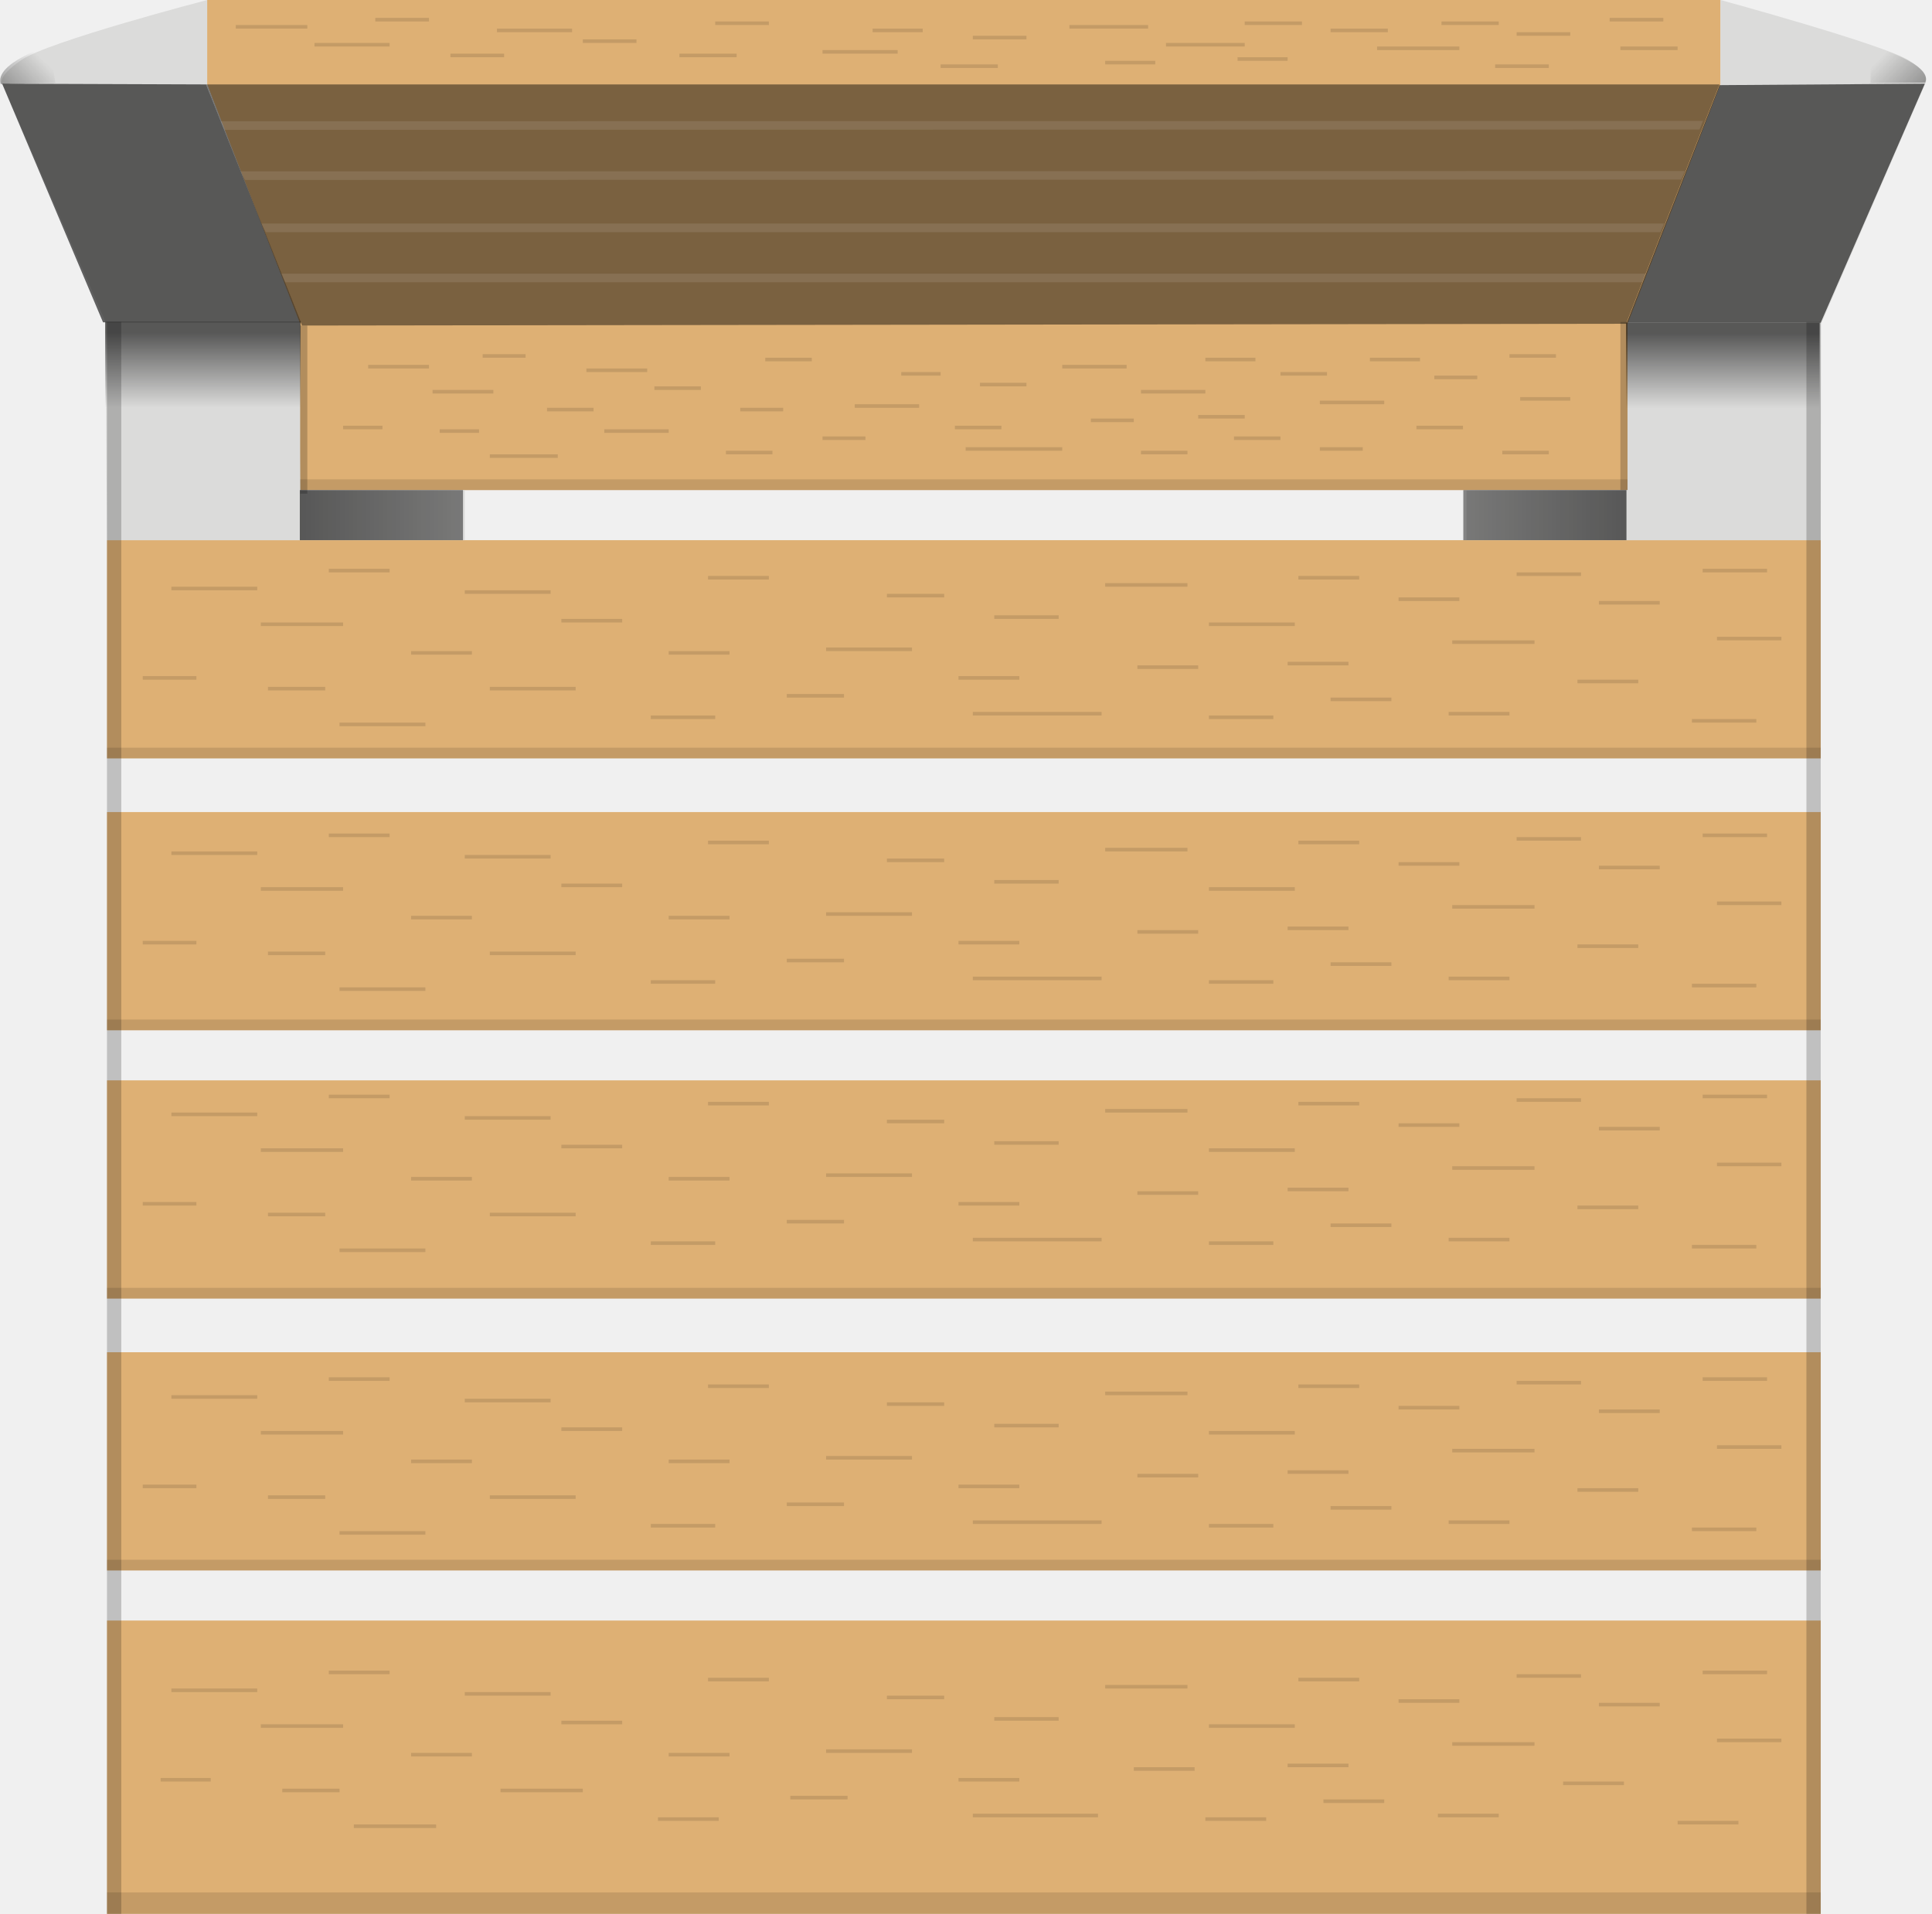
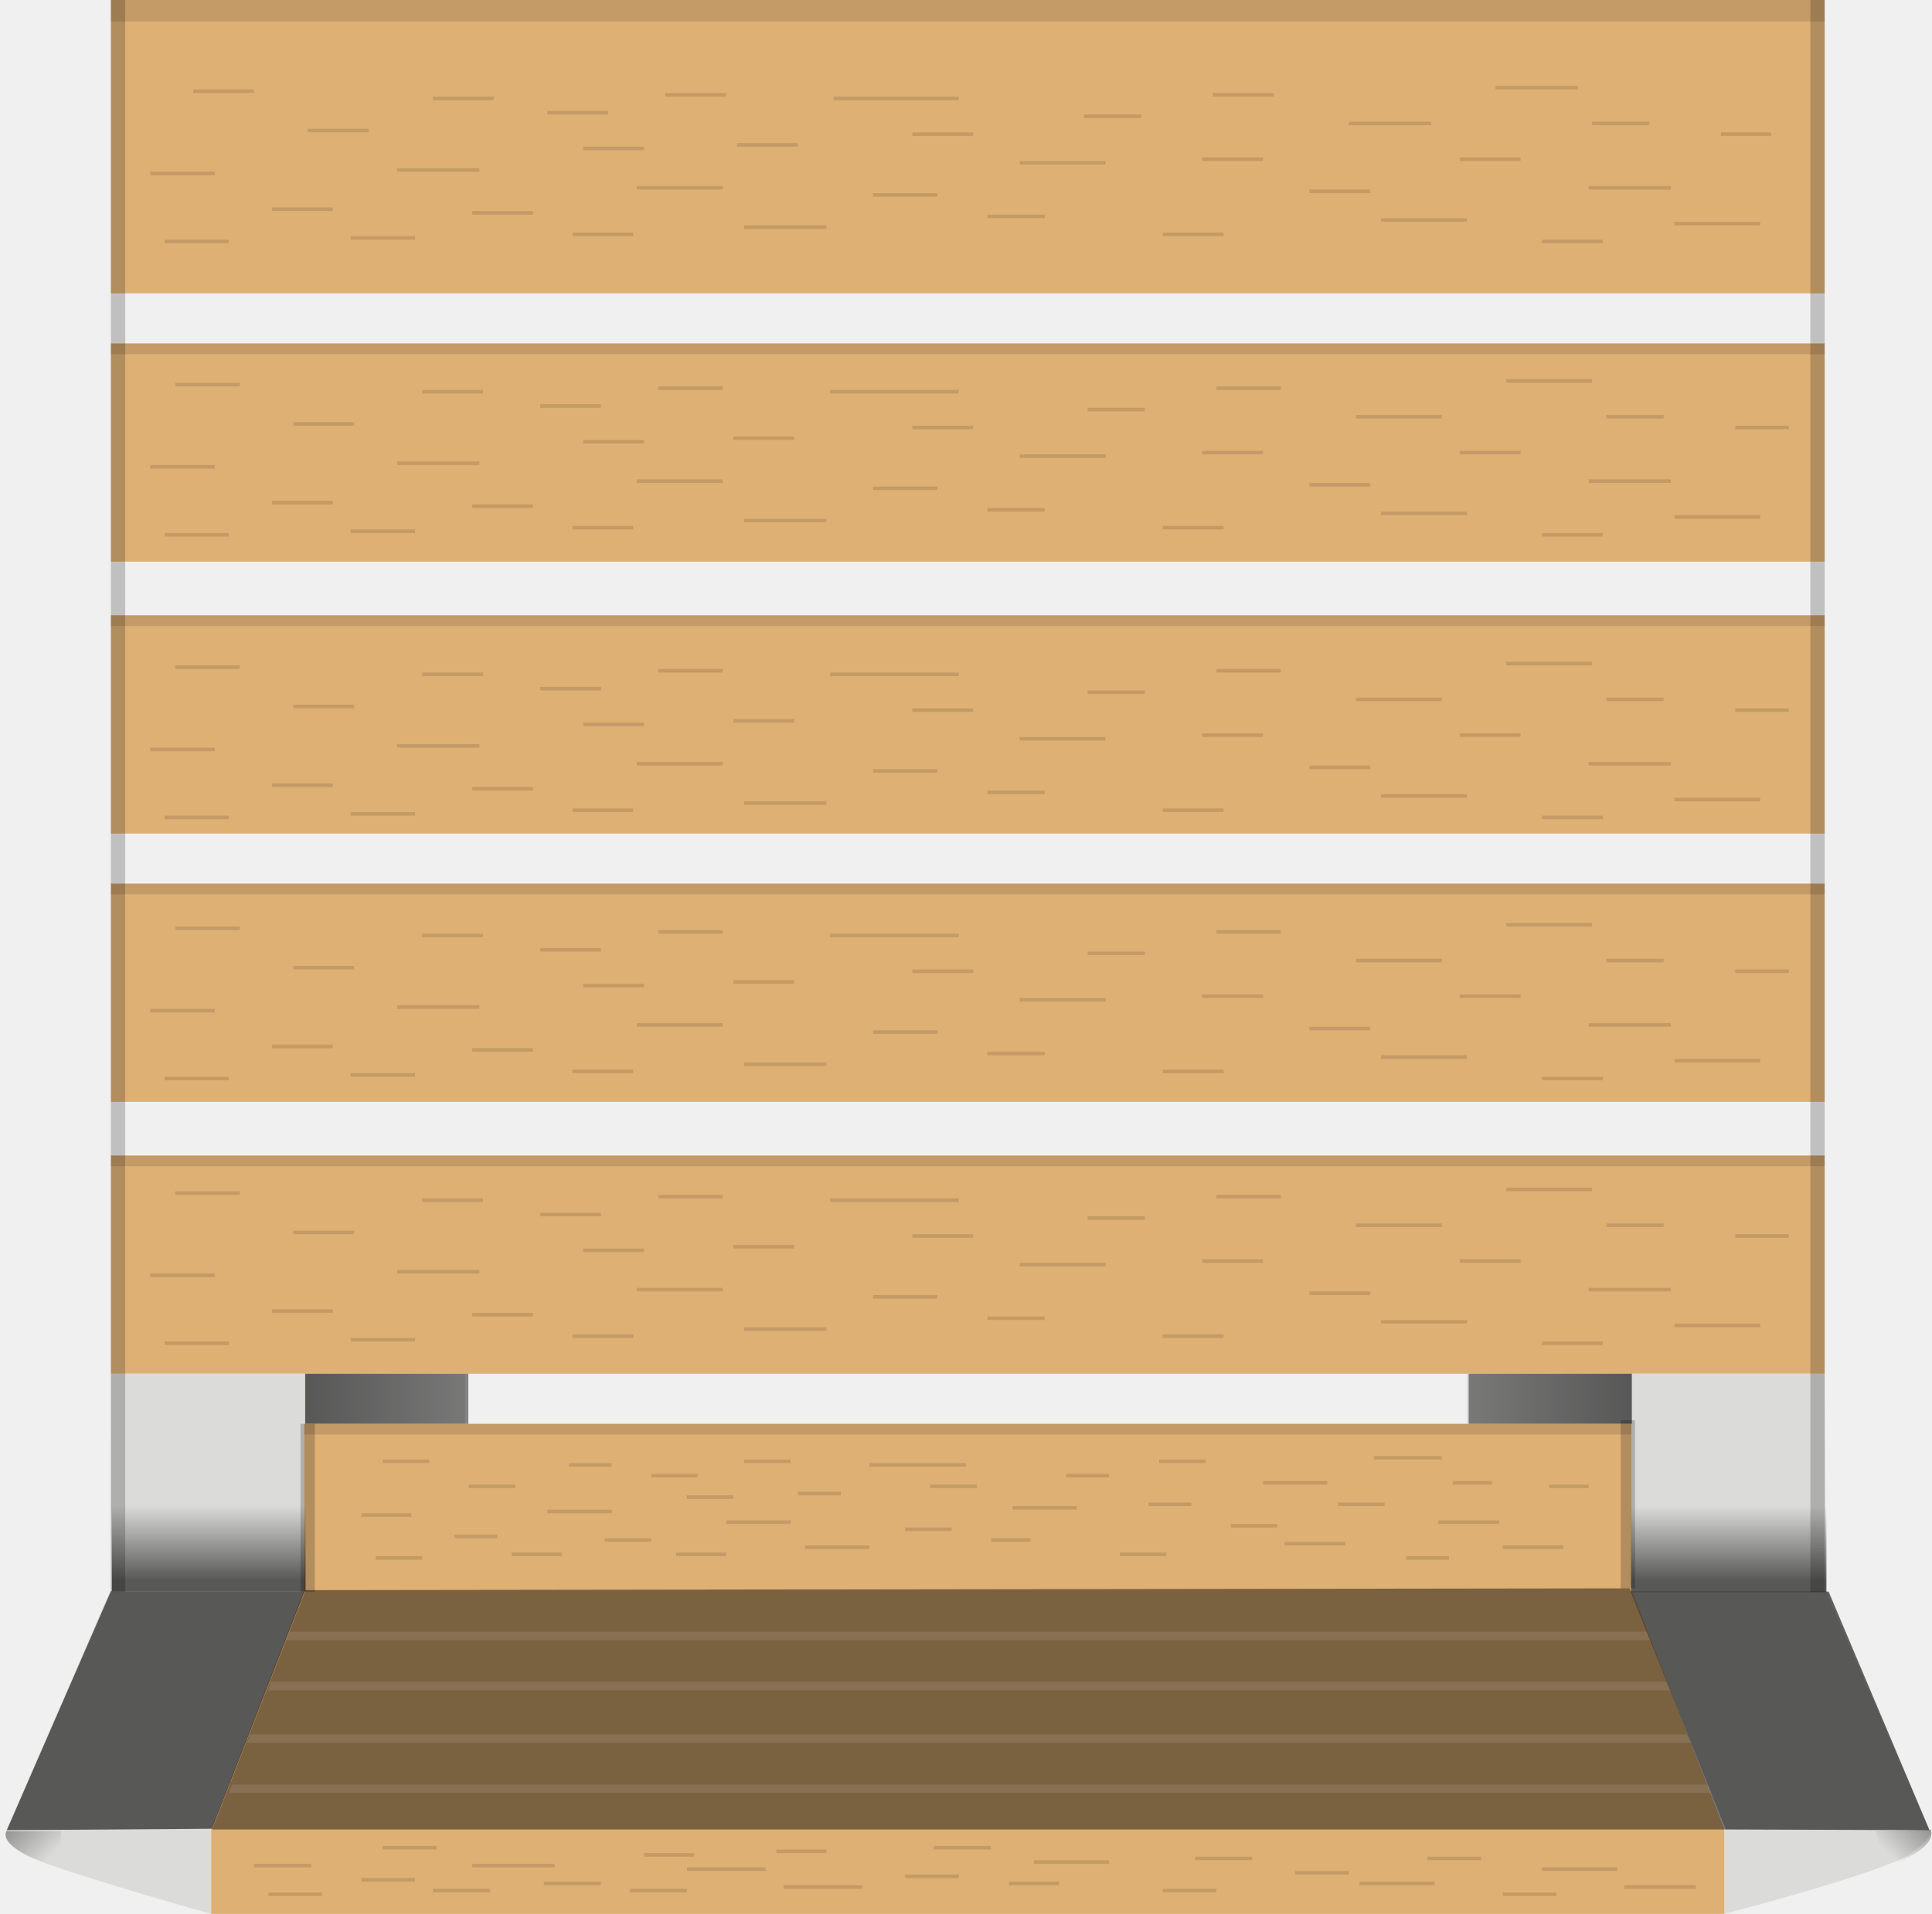
- <svg xmlns="http://www.w3.org/2000/svg" version="1.1" id="Layer_1" x="0px" y="0px" viewBox="0 0 540 535" style="enable-background:new 0 0 540 535;" xml:space="preserve">
-   <style type="text/css">
- 	.st0{fill:#FF0086;fill-opacity:0;}
- 	.st1{fill:#DEB074;}
- 	.st2{fill:#DBDBDA;}
- 	.st3{opacity:0.45;}
- 	.st4{opacity:0.1;}
- 	.st5{fill:#FFFFFF;}
- 	.st6{opacity:0.15;}
- 	.st7{fill:none;}
- 	.st8{fill:url(#XMLID_2_);}
- 	.st9{opacity:0.6;}
- 	.st10{fill:none;stroke:#B2B2B2;stroke-width:4.487;stroke-miterlimit:10;}
- 	.st11{fill:url(#XMLID_3_);}
- 	.st12{opacity:0.12;}
- 	.st13{fill:url(#XMLID_4_);}
- 	.st14{fill:url(#XMLID_5_);}
- 	.st15{fill:url(#XMLID_6_);}
- 	.st16{fill:url(#XMLID_7_);}
- 	.st17{opacity:0.2;fill:none;stroke:#000000;stroke-width:4;stroke-miterlimit:10;enable-background:new    ;}
- 	.st18{opacity:0.2;fill:none;stroke:#000000;stroke-width:2;stroke-miterlimit:10;enable-background:new    ;}
- 	.st19{fill:none;stroke:#000000;stroke-miterlimit:10;}
- </style>
-   <g id="seat-1">
-     <rect id="bounds_10_" x="-0.1" y="0" class="st0" width="540" height="535" />
-     <g id="style1">
-       <g id="XMLID_1874_">
-         <polygon id="XMLID_583_" class="st1" points="83.9,137 454.9,137 454.9,91.3 480.9,23.6 480.9,0 57.9,0 57.9,23.6 83.5,91    " />
-       </g>
-       <g id="XMLID_1872_">
-         <rect id="XMLID_1873_" x="29.9" y="453" class="st1" width="479" height="82" />
-       </g>
-       <g id="XMLID_1870_">
-         <rect id="XMLID_1871_" x="29.9" y="151" class="st1" width="479" height="61" />
-       </g>
-       <g id="XMLID_1868_">
-         <rect id="XMLID_1869_" x="29.9" y="227" class="st1" width="479" height="61" />
-       </g>
-       <g id="XMLID_1866_">
-         <rect id="XMLID_1867_" x="29.9" y="302" class="st1" width="479" height="61" />
-       </g>
-       <g id="XMLID_1864_">
-         <rect id="XMLID_1865_" x="29.9" y="378" class="st1" width="479" height="61" />
-       </g>
-     </g>
-     <g id="style2">
-       <g id="XMLID_1862_">
-         <path id="XMLID_582_" class="st2" d="M509,90.5l29.1-67.1c0,0,2-2.6-4.7-6.6C526,12.3,480.9,0,480.9,0v23.6l-26,66.9V137h-45v14     h47.3h51.7" />
-       </g>
-       <g id="XMLID_1860_">
-         <path id="XMLID_581_" class="st2" d="M29.9,151h51.9h48.1v-14h-46V90.5l-26-66.9V0c0,0-44.6,11.6-52,16.8s-5.2,6.8-5.2,6.8     L29.5,90" />
-       </g>
-     </g>
-     <g id="accent_10_">
-       <g id="XMLID_1858_" class="st3">
-         <polygon id="XMLID_301_" points="480.6,23.6 454.5,90.5 84.4,91 57.6,23.6    " />
-       </g>
-       <g id="XMLID_1856_" class="st4">
-         <polygon id="XMLID_1857_" class="st5" points="476,33.8 475,36.2 62.8,36.3 61.4,33.9    " />
-       </g>
-       <g id="XMLID_1854_" class="st4">
-         <polygon id="XMLID_1855_" class="st5" points="470.9,47.8 469.9,50.2 68.5,50.3 67.2,47.9    " />
-       </g>
-       <g id="XMLID_1852_" class="st4">
-         <polygon id="XMLID_1853_" class="st5" points="465.1,62.5 464.1,64.9 74.3,64.9 73,62.5    " />
-       </g>
-       <g id="XMLID_1850_" class="st4">
-         <polygon id="XMLID_1851_" class="st5" points="460,76.5 459,78.9 79.7,78.9 78.4,76.5    " />
-       </g>
-       <g id="XMLID_1702_" class="st6">
-         <line id="XMLID_294_" class="st7" x1="84" y1="90.5" x2="48" y2="16.6" />
-       </g>
-       <g id="XMLID_1700_">
-         <linearGradient id="XMLID_2_" gradientUnits="userSpaceOnUse" x1="873.209" y1="652.89" x2="918.844" y2="652.89" gradientTransform="matrix(1 0 0 -1 -464.181 796.89)">
-           <stop offset="0" style="stop-color:#000000;stop-opacity:0.45" />
-           <stop offset="1" style="stop-color:#000000;stop-opacity:0.6" />
-         </linearGradient>
-         <rect id="XMLID_1701_" x="409" y="137" class="st8" width="45.6" height="14" />
-       </g>
-       <g id="XMLID_1698_" class="st9">
-         <polygon id="XMLID_293_" points="480.6,23.8 538,23.4 508.9,90.2 454.7,90.2    " />
-       </g>
-       <g id="XMLID_1696_">
-         <path id="XMLID_1697_" class="st10" d="M27.3,531.2" />
-       </g>
-       <g id="XMLID_1694_" class="st9">
-         <polygon id="XMLID_292_" points="57.6,23.6 0.6,23.4 28.8,90.1 84.1,90.1    " />
-       </g>
-       <g id="XMLID_1692_">
-         <linearGradient id="XMLID_3_" gradientUnits="userSpaceOnUse" x1="547.949" y1="652.89" x2="593.584" y2="652.89" gradientTransform="matrix(1 0 0 -1 -464.181 796.89)">
-           <stop offset="0" style="stop-color:#000000;stop-opacity:0.6" />
-           <stop offset="1" style="stop-color:#000000;stop-opacity:0.45" />
-         </linearGradient>
-         <rect id="XMLID_1693_" x="83.8" y="137" class="st11" width="45.6" height="14" />
-       </g>
-       <g id="XMLID_1690_" class="st12">
-         <rect id="XMLID_1691_" x="29.9" y="529" width="479" height="6" />
-       </g>
-       <g id="XMLID_1688_" class="st12">
-         <rect id="XMLID_1689_" x="29.9" y="209" width="479" height="3" />
-       </g>
-       <g id="XMLID_1683_" class="st12">
-         <rect id="XMLID_1687_" x="29.9" y="285" width="479" height="3" />
-       </g>
-       <g id="XMLID_1681_" class="st12">
-         <rect id="XMLID_1682_" x="29.9" y="360" width="479" height="3" />
-       </g>
-       <g id="XMLID_1678_" class="st12">
-         <rect id="XMLID_1679_" x="29.9" y="436" width="479" height="3" />
-       </g>
-       <g id="XMLID_1676_" class="st12">
-         <rect id="XMLID_1677_" x="83.9" y="134" width="371" height="3" />
-       </g>
-       <linearGradient id="XMLID_4_" gradientUnits="userSpaceOnUse" x1="945.781" y1="682.723" x2="945.781" y2="703.729" gradientTransform="matrix(1 0 0 -1 -464.181 796.89)">
-         <stop offset="0" style="stop-color:#000000;stop-opacity:0" />
-         <stop offset="1" style="stop-color:#000000;stop-opacity:0.6" />
-       </linearGradient>
-       <rect id="XMLID_1675_" x="454.5" y="90.2" class="st13" width="54.1" height="24" />
-       <linearGradient id="XMLID_5_" gradientUnits="userSpaceOnUse" x1="520.889" y1="682.89" x2="520.889" y2="703.896" gradientTransform="matrix(1 0 0 -1 -464.181 796.89)">
-         <stop offset="0" style="stop-color:#000000;stop-opacity:0" />
-         <stop offset="1" style="stop-color:#000000;stop-opacity:0.6" />
-       </linearGradient>
-       <rect id="XMLID_1674_" x="29.4" y="90" class="st14" width="54.6" height="24" />
-       <linearGradient id="XMLID_6_" gradientUnits="userSpaceOnUse" x1="476.764" y1="779.664" x2="466.869" y2="769.59" gradientTransform="matrix(1 0 0 -1 -464.181 796.89)">
-         <stop offset="0" style="stop-color:#000000;stop-opacity:0" />
-         <stop offset="1" style="stop-color:#000000;stop-opacity:0.35" />
-       </linearGradient>
-       <path id="XMLID_291_" class="st15" d="M13.7,12.8c0,0-15.3,4.8-13.5,10.7l15.3-0.3L13.7,12.8z" />
-       <linearGradient id="XMLID_7_" gradientUnits="userSpaceOnUse" x1="491.652" y1="780.351" x2="481.221" y2="769.731" gradientTransform="matrix(-1 0 0 -1 1016.765 796.89)">
-         <stop offset="0" style="stop-color:#000000;stop-opacity:0" />
-         <stop offset="1" style="stop-color:#000000;stop-opacity:0.35" />
-       </linearGradient>
-       <path id="XMLID_286_" class="st16" d="M523,12.8c0,0,17.5,5,15.1,10.3l-15.3,0.1L523,12.8z" />
-       <line id="XMLID_1671_" class="st17" x1="506.9" y1="90" x2="506.9" y2="535" />
-       <line id="XMLID_1670_" class="st18" x1="453.9" y1="90" x2="453.9" y2="137" />
-       <line id="XMLID_1669_" class="st17" x1="31.9" y1="90" x2="31.9" y2="535" />
-       <line id="XMLID_1668_" class="st18" x1="84.9" y1="91" x2="84.9" y2="138" />
-     </g>
-     <g id="texture" class="st12">
-       <line id="XMLID_10_" class="st19" x1="39.9" y1="189.5" x2="54.9" y2="189.5" />
-       <line id="XMLID_11_" class="st19" x1="72.9" y1="174.5" x2="95.9" y2="174.5" />
-       <line id="XMLID_86_" class="st19" x1="136.9" y1="192.5" x2="160.9" y2="192.5" />
-       <line id="XMLID_93_" class="st19" x1="129.9" y1="165.5" x2="153.9" y2="165.5" />
-       <line id="XMLID_94_" class="st19" x1="94.9" y1="202.5" x2="118.9" y2="202.5" />
-       <line id="XMLID_95_" class="st19" x1="47.9" y1="164.5" x2="71.9" y2="164.5" />
-       <line id="XMLID_96_" class="st19" x1="308.9" y1="163.5" x2="331.9" y2="163.5" />
-       <line id="XMLID_97_" class="st19" x1="446.9" y1="168.5" x2="463.9" y2="168.5" />
-       <line id="XMLID_98_" class="st19" x1="472.9" y1="201.5" x2="490.9" y2="201.5" />
-       <line id="XMLID_118_" class="st19" x1="440.9" y1="190.5" x2="457.9" y2="190.5" />
-       <line id="XMLID_99_" class="st19" x1="371.9" y1="195.5" x2="388.9" y2="195.5" />
-       <line id="XMLID_113_" class="st19" x1="359.9" y1="185.5" x2="376.9" y2="185.5" />
-       <line id="XMLID_100_" class="st19" x1="404.9" y1="199.5" x2="421.9" y2="199.5" />
-       <line id="XMLID_107_" class="st19" x1="337.9" y1="200.5" x2="355.9" y2="200.5" />
-       <line id="XMLID_108_" class="st19" x1="317.9" y1="186.5" x2="334.9" y2="186.5" />
-       <line id="XMLID_112_" class="st19" x1="267.9" y1="189.5" x2="284.9" y2="189.5" />
-       <line id="XMLID_109_" class="st19" x1="277.9" y1="172.5" x2="295.9" y2="172.5" />
-       <line id="XMLID_110_" class="st19" x1="423.9" y1="160.5" x2="441.9" y2="160.5" />
-       <line id="XMLID_111_" class="st19" x1="156.9" y1="173.5" x2="173.9" y2="173.5" />
-       <line id="XMLID_101_" class="st19" x1="390.9" y1="167.5" x2="407.9" y2="167.5" />
-       <line id="XMLID_117_" class="st19" x1="362.9" y1="161.5" x2="379.9" y2="161.5" />
-       <line id="XMLID_102_" class="st19" x1="479.9" y1="178.5" x2="497.9" y2="178.5" />
-       <line id="XMLID_119_" class="st19" x1="475.9" y1="159.5" x2="493.9" y2="159.5" />
-       <line id="XMLID_103_" class="st19" x1="197.9" y1="161.5" x2="214.9" y2="161.5" />
-       <line id="XMLID_104_" class="st19" x1="181.9" y1="200.5" x2="199.9" y2="200.5" />
-       <line id="XMLID_105_" class="st19" x1="114.9" y1="182.5" x2="131.9" y2="182.5" />
-       <line id="XMLID_87_" class="st19" x1="186.9" y1="182.5" x2="203.9" y2="182.5" />
-       <line id="XMLID_121_" class="st19" x1="91.9" y1="159.5" x2="108.9" y2="159.5" />
-       <line id="XMLID_91_" class="st19" x1="219.9" y1="194.5" x2="235.9" y2="194.5" />
-       <line id="XMLID_120_" class="st19" x1="74.9" y1="192.5" x2="90.9" y2="192.5" />
-       <line id="XMLID_92_" class="st19" x1="247.9" y1="166.5" x2="263.9" y2="166.5" />
-       <line id="XMLID_88_" class="st19" x1="271.9" y1="199.5" x2="307.9" y2="199.5" />
-       <line id="XMLID_89_" class="st19" x1="337.9" y1="174.5" x2="361.9" y2="174.5" />
-       <line id="XMLID_106_" class="st19" x1="230.9" y1="181.5" x2="254.9" y2="181.5" />
-       <line id="XMLID_90_" class="st19" x1="405.9" y1="179.5" x2="428.9" y2="179.5" />
-       <line id="XMLID_355_" class="st19" x1="95.9" y1="119.5" x2="106.9" y2="119.5" />
-       <line id="XMLID_354_" class="st19" x1="120.9" y1="109.5" x2="137.9" y2="109.5" />
-       <line id="XMLID_353_" class="st19" x1="168.9" y1="120.5" x2="186.9" y2="120.5" />
-       <line id="XMLID_352_" class="st19" x1="163.9" y1="103.5" x2="180.9" y2="103.5" />
-       <line id="XMLID_351_" class="st19" x1="136.9" y1="127.5" x2="155.9" y2="127.5" />
-       <line id="XMLID_350_" class="st19" x1="102.9" y1="102.5" x2="119.9" y2="102.5" />
-       <line id="XMLID_349_" class="st19" x1="296.9" y1="102.5" x2="314.9" y2="102.5" />
-       <line id="XMLID_348_" class="st19" x1="400.9" y1="105.5" x2="412.9" y2="105.5" />
-       <line id="XMLID_347_" class="st19" x1="419.9" y1="126.5" x2="432.9" y2="126.5" />
-       <line id="XMLID_346_" class="st19" x1="395.9" y1="119.5" x2="408.9" y2="119.5" />
-       <line id="XMLID_345_" class="st19" x1="344.9" y1="122.5" x2="357.9" y2="122.5" />
-       <line id="XMLID_344_" class="st19" x1="334.9" y1="116.5" x2="347.9" y2="116.5" />
-       <line id="XMLID_343_" class="st19" x1="368.9" y1="125.5" x2="380.9" y2="125.5" />
-       <line id="XMLID_342_" class="st19" x1="318.9" y1="126.5" x2="331.9" y2="126.5" />
-       <line id="XMLID_341_" class="st19" x1="304.9" y1="117.5" x2="316.9" y2="117.5" />
-       <line id="XMLID_340_" class="st19" x1="266.9" y1="119.5" x2="279.9" y2="119.5" />
-       <line id="XMLID_339_" class="st19" x1="273.9" y1="107.5" x2="286.9" y2="107.5" />
-       <line id="XMLID_338_" class="st19" x1="382.9" y1="100.5" x2="396.9" y2="100.5" />
-       <line id="XMLID_337_" class="st19" x1="182.9" y1="108.5" x2="195.9" y2="108.5" />
-       <line id="XMLID_336_" class="st19" x1="357.9" y1="104.5" x2="370.9" y2="104.5" />
-       <line id="XMLID_335_" class="st19" x1="336.9" y1="100.5" x2="350.9" y2="100.5" />
-       <line id="XMLID_334_" class="st19" x1="424.9" y1="111.5" x2="438.9" y2="111.5" />
-       <line id="XMLID_333_" class="st19" x1="421.9" y1="99.5" x2="434.9" y2="99.5" />
-       <line id="XMLID_332_" class="st19" x1="213.9" y1="100.5" x2="226.9" y2="100.5" />
-       <line id="XMLID_331_" class="st19" x1="202.9" y1="126.5" x2="215.9" y2="126.5" />
-       <line id="XMLID_330_" class="st19" x1="152.9" y1="114.5" x2="165.9" y2="114.5" />
-       <line id="XMLID_329_" class="st19" x1="206.9" y1="114.5" x2="218.9" y2="114.5" />
-       <line id="XMLID_328_" class="st19" x1="134.9" y1="99.5" x2="146.9" y2="99.5" />
-       <line id="XMLID_327_" class="st19" x1="229.9" y1="122.5" x2="241.9" y2="122.5" />
-       <line id="XMLID_326_" class="st19" x1="122.9" y1="120.5" x2="133.9" y2="120.5" />
-       <line id="XMLID_325_" class="st19" x1="251.9" y1="104.5" x2="262.9" y2="104.5" />
-       <line id="XMLID_324_" class="st19" x1="269.9" y1="125.5" x2="296.9" y2="125.5" />
-       <line id="XMLID_323_" class="st19" x1="318.9" y1="109.5" x2="336.9" y2="109.5" />
-       <line id="XMLID_322_" class="st19" x1="238.9" y1="113.5" x2="256.9" y2="113.5" />
-       <line id="XMLID_321_" class="st19" x1="368.9" y1="112.5" x2="386.9" y2="112.5" />
-       <line id="XMLID_390_" class="st19" x1="87.9" y1="12.5" x2="108.9" y2="12.5" />
-       <line id="XMLID_388_" class="st19" x1="138.9" y1="8.5" x2="159.9" y2="8.5" />
-       <line id="XMLID_386_" class="st19" x1="65.9" y1="7.5" x2="85.9" y2="7.5" />
-       <line id="XMLID_385_" class="st19" x1="298.9" y1="7.5" x2="320.9" y2="7.5" />
-       <line id="XMLID_384_" class="st19" x1="423.9" y1="9.5" x2="438.9" y2="9.5" />
-       <line id="XMLID_382_" class="st19" x1="417.9" y1="18.5" x2="432.9" y2="18.5" />
-       <line id="XMLID_380_" class="st19" x1="345.9" y1="16.5" x2="359.9" y2="16.5" />
-       <line id="XMLID_377_" class="st19" x1="308.9" y1="17.5" x2="322.9" y2="17.5" />
-       <line id="XMLID_376_" class="st19" x1="262.9" y1="18.5" x2="278.9" y2="18.5" />
-       <line id="XMLID_375_" class="st19" x1="271.9" y1="10.5" x2="286.9" y2="10.5" />
-       <line id="XMLID_374_" class="st19" x1="402.9" y1="6.5" x2="418.9" y2="6.5" />
-       <line id="XMLID_373_" class="st19" x1="162.9" y1="11.5" x2="177.9" y2="11.5" />
-       <line id="XMLID_372_" class="st19" x1="371.9" y1="8.5" x2="387.9" y2="8.5" />
-       <line id="XMLID_371_" class="st19" x1="347.9" y1="6.5" x2="363.9" y2="6.5" />
-       <line id="XMLID_370_" class="st19" x1="452.9" y1="13.5" x2="468.9" y2="13.5" />
-       <line id="XMLID_369_" class="st19" x1="449.9" y1="5.5" x2="464.9" y2="5.5" />
-       <line id="XMLID_368_" class="st19" x1="199.9" y1="6.5" x2="214.9" y2="6.5" />
-       <line id="XMLID_366_" class="st19" x1="125.9" y1="15.5" x2="140.9" y2="15.5" />
-       <line id="XMLID_365_" class="st19" x1="189.9" y1="15.5" x2="205.9" y2="15.5" />
-       <line id="XMLID_364_" class="st19" x1="104.9" y1="5.5" x2="119.9" y2="5.5" />
-       <line id="XMLID_361_" class="st19" x1="243.9" y1="8.5" x2="257.9" y2="8.5" />
-       <line id="XMLID_359_" class="st19" x1="325.9" y1="12.5" x2="347.9" y2="12.5" />
-       <line id="XMLID_358_" class="st19" x1="229.9" y1="14.5" x2="250.9" y2="14.5" />
-       <line id="XMLID_357_" class="st19" x1="384.9" y1="13.5" x2="407.9" y2="13.5" />
-       <line id="XMLID_162_" class="st19" x1="39.9" y1="263.5" x2="54.9" y2="263.5" />
-       <line id="XMLID_161_" class="st19" x1="72.9" y1="248.5" x2="95.9" y2="248.5" />
-       <line id="XMLID_160_" class="st19" x1="136.9" y1="266.5" x2="160.9" y2="266.5" />
-       <line id="XMLID_159_" class="st19" x1="129.9" y1="239.5" x2="153.9" y2="239.5" />
-       <line id="XMLID_156_" class="st19" x1="94.9" y1="276.5" x2="118.9" y2="276.5" />
-       <line id="XMLID_155_" class="st19" x1="47.9" y1="238.5" x2="71.9" y2="238.5" />
-       <line id="XMLID_154_" class="st19" x1="308.9" y1="237.5" x2="331.9" y2="237.5" />
-       <line id="XMLID_153_" class="st19" x1="446.9" y1="242.5" x2="463.9" y2="242.5" />
-       <line id="XMLID_152_" class="st19" x1="472.9" y1="275.5" x2="490.9" y2="275.5" />
-       <line id="XMLID_151_" class="st19" x1="440.9" y1="264.5" x2="457.9" y2="264.5" />
-       <line id="XMLID_150_" class="st19" x1="371.9" y1="269.5" x2="388.9" y2="269.5" />
-       <line id="XMLID_149_" class="st19" x1="359.9" y1="259.5" x2="376.9" y2="259.5" />
-       <line id="XMLID_148_" class="st19" x1="404.9" y1="273.5" x2="421.9" y2="273.5" />
-       <line id="XMLID_147_" class="st19" x1="337.9" y1="274.5" x2="355.9" y2="274.5" />
-       <line id="XMLID_146_" class="st19" x1="317.9" y1="260.5" x2="334.9" y2="260.5" />
-       <line id="XMLID_143_" class="st19" x1="267.9" y1="263.5" x2="284.9" y2="263.5" />
-       <line id="XMLID_142_" class="st19" x1="277.9" y1="246.5" x2="295.9" y2="246.5" />
-       <line id="XMLID_141_" class="st19" x1="423.9" y1="234.5" x2="441.9" y2="234.5" />
-       <line id="XMLID_140_" class="st19" x1="156.9" y1="247.5" x2="173.9" y2="247.5" />
-       <line id="XMLID_139_" class="st19" x1="390.9" y1="241.5" x2="407.9" y2="241.5" />
-       <line id="XMLID_138_" class="st19" x1="362.9" y1="235.5" x2="379.9" y2="235.5" />
-       <line id="XMLID_137_" class="st19" x1="479.9" y1="252.5" x2="497.9" y2="252.5" />
-       <line id="XMLID_136_" class="st19" x1="475.9" y1="233.5" x2="493.9" y2="233.5" />
-       <line id="XMLID_135_" class="st19" x1="197.9" y1="235.5" x2="214.9" y2="235.5" />
-       <line id="XMLID_134_" class="st19" x1="181.9" y1="274.5" x2="199.9" y2="274.5" />
-       <line id="XMLID_133_" class="st19" x1="114.9" y1="256.5" x2="131.9" y2="256.5" />
-       <line id="XMLID_132_" class="st19" x1="186.9" y1="256.5" x2="203.9" y2="256.5" />
-       <line id="XMLID_131_" class="st19" x1="91.9" y1="233.5" x2="108.9" y2="233.5" />
-       <line id="XMLID_130_" class="st19" x1="219.9" y1="268.5" x2="235.9" y2="268.5" />
-       <line id="XMLID_129_" class="st19" x1="74.9" y1="266.5" x2="90.9" y2="266.5" />
-       <line id="XMLID_128_" class="st19" x1="247.9" y1="240.5" x2="263.9" y2="240.5" />
-       <line id="XMLID_127_" class="st19" x1="271.9" y1="273.5" x2="307.9" y2="273.5" />
-       <line id="XMLID_126_" class="st19" x1="337.9" y1="248.5" x2="361.9" y2="248.5" />
-       <line id="XMLID_125_" class="st19" x1="230.9" y1="255.5" x2="254.9" y2="255.5" />
-       <line id="XMLID_124_" class="st19" x1="405.9" y1="253.5" x2="428.9" y2="253.5" />
-       <line id="XMLID_204_" class="st19" x1="39.9" y1="336.5" x2="54.9" y2="336.5" />
-       <line id="XMLID_203_" class="st19" x1="72.9" y1="321.5" x2="95.9" y2="321.5" />
-       <line id="XMLID_199_" class="st19" x1="136.9" y1="339.5" x2="160.9" y2="339.5" />
-       <line id="XMLID_198_" class="st19" x1="129.9" y1="312.5" x2="153.9" y2="312.5" />
-       <line id="XMLID_197_" class="st19" x1="94.9" y1="349.5" x2="118.9" y2="349.5" />
-       <line id="XMLID_195_" class="st19" x1="47.9" y1="311.5" x2="71.9" y2="311.5" />
-       <line id="XMLID_194_" class="st19" x1="308.9" y1="310.5" x2="331.9" y2="310.5" />
-       <line id="XMLID_193_" class="st19" x1="446.9" y1="315.5" x2="463.9" y2="315.5" />
-       <line id="XMLID_192_" class="st19" x1="472.9" y1="348.5" x2="490.9" y2="348.5" />
-       <line id="XMLID_191_" class="st19" x1="440.9" y1="337.5" x2="457.9" y2="337.5" />
-       <line id="XMLID_190_" class="st19" x1="371.9" y1="342.5" x2="388.9" y2="342.5" />
-       <line id="XMLID_188_" class="st19" x1="359.9" y1="332.5" x2="376.9" y2="332.5" />
-       <line id="XMLID_187_" class="st19" x1="404.9" y1="346.5" x2="421.9" y2="346.5" />
-       <line id="XMLID_185_" class="st19" x1="337.9" y1="347.5" x2="355.9" y2="347.5" />
-       <line id="XMLID_184_" class="st19" x1="317.9" y1="333.5" x2="334.9" y2="333.5" />
-       <line id="XMLID_183_" class="st19" x1="267.9" y1="336.5" x2="284.9" y2="336.5" />
-       <line id="XMLID_182_" class="st19" x1="277.9" y1="319.5" x2="295.9" y2="319.5" />
-       <line id="XMLID_181_" class="st19" x1="423.9" y1="307.5" x2="441.9" y2="307.5" />
-       <line id="XMLID_180_" class="st19" x1="156.9" y1="320.5" x2="173.9" y2="320.5" />
-       <line id="XMLID_179_" class="st19" x1="390.9" y1="314.5" x2="407.9" y2="314.5" />
-       <line id="XMLID_178_" class="st19" x1="362.9" y1="308.5" x2="379.9" y2="308.5" />
-       <line id="XMLID_177_" class="st19" x1="479.9" y1="325.5" x2="497.9" y2="325.5" />
-       <line id="XMLID_176_" class="st19" x1="475.9" y1="306.5" x2="493.9" y2="306.5" />
-       <line id="XMLID_175_" class="st19" x1="197.9" y1="308.5" x2="214.9" y2="308.5" />
-       <line id="XMLID_174_" class="st19" x1="181.9" y1="347.5" x2="199.9" y2="347.5" />
-       <line id="XMLID_173_" class="st19" x1="114.9" y1="329.5" x2="131.9" y2="329.5" />
-       <line id="XMLID_172_" class="st19" x1="186.9" y1="329.5" x2="203.9" y2="329.5" />
-       <line id="XMLID_171_" class="st19" x1="91.9" y1="306.5" x2="108.9" y2="306.5" />
-       <line id="XMLID_170_" class="st19" x1="219.9" y1="341.5" x2="235.9" y2="341.5" />
-       <line id="XMLID_169_" class="st19" x1="74.9" y1="339.5" x2="90.9" y2="339.5" />
-       <line id="XMLID_168_" class="st19" x1="247.9" y1="313.5" x2="263.9" y2="313.5" />
-       <line id="XMLID_167_" class="st19" x1="271.9" y1="346.5" x2="307.9" y2="346.5" />
-       <line id="XMLID_166_" class="st19" x1="337.9" y1="321.5" x2="361.9" y2="321.5" />
-       <line id="XMLID_165_" class="st19" x1="230.9" y1="328.5" x2="254.9" y2="328.5" />
-       <line id="XMLID_164_" class="st19" x1="405.9" y1="326.5" x2="428.9" y2="326.5" />
-       <line id="XMLID_261_" class="st19" x1="39.9" y1="415.5" x2="54.9" y2="415.5" />
-       <line id="XMLID_260_" class="st19" x1="72.9" y1="400.5" x2="95.9" y2="400.5" />
-       <line id="XMLID_259_" class="st19" x1="136.9" y1="418.5" x2="160.9" y2="418.5" />
-       <line id="XMLID_258_" class="st19" x1="129.9" y1="391.5" x2="153.9" y2="391.5" />
-       <line id="XMLID_257_" class="st19" x1="94.9" y1="428.5" x2="118.9" y2="428.5" />
-       <line id="XMLID_256_" class="st19" x1="47.9" y1="390.5" x2="71.9" y2="390.5" />
-       <line id="XMLID_255_" class="st19" x1="308.9" y1="389.5" x2="331.9" y2="389.5" />
-       <line id="XMLID_254_" class="st19" x1="446.9" y1="394.5" x2="463.9" y2="394.5" />
-       <line id="XMLID_253_" class="st19" x1="472.9" y1="427.5" x2="490.9" y2="427.5" />
-       <line id="XMLID_252_" class="st19" x1="440.9" y1="416.5" x2="457.9" y2="416.5" />
-       <line id="XMLID_251_" class="st19" x1="371.9" y1="421.5" x2="388.9" y2="421.5" />
-       <line id="XMLID_250_" class="st19" x1="359.9" y1="411.5" x2="376.9" y2="411.5" />
-       <line id="XMLID_249_" class="st19" x1="404.9" y1="425.5" x2="421.9" y2="425.5" />
-       <line id="XMLID_248_" class="st19" x1="337.9" y1="426.5" x2="355.9" y2="426.5" />
-       <line id="XMLID_247_" class="st19" x1="317.9" y1="412.5" x2="334.9" y2="412.5" />
-       <line id="XMLID_246_" class="st19" x1="267.9" y1="415.5" x2="284.9" y2="415.5" />
-       <line id="XMLID_245_" class="st19" x1="277.9" y1="398.5" x2="295.9" y2="398.5" />
-       <line id="XMLID_244_" class="st19" x1="423.9" y1="386.5" x2="441.9" y2="386.5" />
-       <line id="XMLID_243_" class="st19" x1="156.9" y1="399.5" x2="173.9" y2="399.5" />
-       <line id="XMLID_242_" class="st19" x1="390.9" y1="393.5" x2="407.9" y2="393.5" />
-       <line id="XMLID_241_" class="st19" x1="362.9" y1="387.5" x2="379.9" y2="387.5" />
-       <line id="XMLID_220_" class="st19" x1="479.9" y1="404.5" x2="497.9" y2="404.5" />
-       <line id="XMLID_219_" class="st19" x1="475.9" y1="385.5" x2="493.9" y2="385.5" />
-       <line id="XMLID_218_" class="st19" x1="197.9" y1="387.5" x2="214.9" y2="387.5" />
-       <line id="XMLID_217_" class="st19" x1="181.9" y1="426.5" x2="199.9" y2="426.5" />
-       <line id="XMLID_216_" class="st19" x1="114.9" y1="408.5" x2="131.9" y2="408.5" />
-       <line id="XMLID_215_" class="st19" x1="186.9" y1="408.5" x2="203.9" y2="408.5" />
-       <line id="XMLID_214_" class="st19" x1="91.9" y1="385.5" x2="108.9" y2="385.5" />
-       <line id="XMLID_213_" class="st19" x1="219.9" y1="420.5" x2="235.9" y2="420.5" />
-       <line id="XMLID_212_" class="st19" x1="74.9" y1="418.5" x2="90.9" y2="418.5" />
-       <line id="XMLID_210_" class="st19" x1="247.9" y1="392.5" x2="263.9" y2="392.5" />
-       <line id="XMLID_209_" class="st19" x1="271.9" y1="425.5" x2="307.9" y2="425.5" />
-       <line id="XMLID_208_" class="st19" x1="337.9" y1="400.5" x2="361.9" y2="400.5" />
-       <line id="XMLID_207_" class="st19" x1="230.9" y1="407.5" x2="254.9" y2="407.5" />
-       <line id="XMLID_206_" class="st19" x1="405.9" y1="405.5" x2="428.9" y2="405.5" />
-       <line id="XMLID_319_" class="st19" x1="44.9" y1="497.5" x2="58.9" y2="497.5" />
-       <line id="XMLID_318_" class="st19" x1="72.9" y1="482.5" x2="95.9" y2="482.5" />
-       <line id="XMLID_317_" class="st19" x1="139.9" y1="500.5" x2="162.9" y2="500.5" />
-       <line id="XMLID_316_" class="st19" x1="129.9" y1="473.5" x2="153.9" y2="473.5" />
-       <line id="XMLID_315_" class="st19" x1="98.9" y1="510.5" x2="121.9" y2="510.5" />
-       <line id="XMLID_314_" class="st19" x1="47.9" y1="472.5" x2="71.9" y2="472.5" />
-       <line id="XMLID_313_" class="st19" x1="308.9" y1="471.5" x2="331.9" y2="471.5" />
-       <line id="XMLID_312_" class="st19" x1="446.9" y1="476.5" x2="463.9" y2="476.5" />
-       <line id="XMLID_311_" class="st19" x1="468.9" y1="509.5" x2="485.9" y2="509.5" />
-       <line id="XMLID_310_" class="st19" x1="436.9" y1="498.5" x2="453.9" y2="498.5" />
-       <line id="XMLID_309_" class="st19" x1="369.9" y1="503.5" x2="386.9" y2="503.5" />
-       <line id="XMLID_308_" class="st19" x1="359.9" y1="493.5" x2="376.9" y2="493.5" />
-       <line id="XMLID_307_" class="st19" x1="401.9" y1="507.5" x2="418.9" y2="507.5" />
-       <line id="XMLID_306_" class="st19" x1="336.9" y1="508.5" x2="353.9" y2="508.5" />
-       <line id="XMLID_305_" class="st19" x1="316.9" y1="494.5" x2="333.9" y2="494.5" />
-       <line id="XMLID_304_" class="st19" x1="267.9" y1="497.5" x2="284.9" y2="497.5" />
-       <line id="XMLID_303_" class="st19" x1="277.9" y1="480.5" x2="295.9" y2="480.5" />
-       <line id="XMLID_300_" class="st19" x1="423.9" y1="468.5" x2="441.9" y2="468.5" />
-       <line id="XMLID_299_" class="st19" x1="156.9" y1="481.5" x2="173.9" y2="481.5" />
-       <line id="XMLID_298_" class="st19" x1="390.9" y1="475.5" x2="407.9" y2="475.5" />
-       <line id="XMLID_297_" class="st19" x1="362.9" y1="469.5" x2="379.9" y2="469.5" />
-       <line id="XMLID_296_" class="st19" x1="479.9" y1="486.5" x2="497.9" y2="486.5" />
-       <line id="XMLID_295_" class="st19" x1="475.9" y1="467.5" x2="493.9" y2="467.5" />
-       <line id="XMLID_290_" class="st19" x1="197.9" y1="469.5" x2="214.9" y2="469.5" />
-       <line id="XMLID_289_" class="st19" x1="183.9" y1="508.5" x2="200.9" y2="508.5" />
-       <line id="XMLID_288_" class="st19" x1="114.9" y1="490.5" x2="131.9" y2="490.5" />
-       <line id="XMLID_287_" class="st19" x1="186.9" y1="490.5" x2="203.9" y2="490.5" />
-       <line id="XMLID_276_" class="st19" x1="91.9" y1="467.5" x2="108.9" y2="467.5" />
-       <line id="XMLID_275_" class="st19" x1="220.9" y1="502.5" x2="236.9" y2="502.5" />
-       <line id="XMLID_271_" class="st19" x1="78.9" y1="500.5" x2="94.9" y2="500.5" />
-       <line id="XMLID_267_" class="st19" x1="247.9" y1="474.5" x2="263.9" y2="474.5" />
-       <line id="XMLID_266_" class="st19" x1="271.9" y1="507.5" x2="306.9" y2="507.5" />
-       <line id="XMLID_265_" class="st19" x1="337.9" y1="482.5" x2="361.9" y2="482.5" />
-       <line id="XMLID_264_" class="st19" x1="230.9" y1="489.5" x2="254.9" y2="489.5" />
-       <line id="XMLID_263_" class="st19" x1="405.9" y1="487.5" x2="428.9" y2="487.5" />
-     </g>
+ <svg xmlns="http://www.w3.org/2000/svg" xmlns:xlink="http://www.w3.org/1999/xlink" viewBox="0 0 540 535">
+   <defs>
+     <style>.a{fill:#deb074;}.b{fill:#dbdbda;}.c{opacity:0.45;}.d{fill:#fff;opacity:0.1;}.e{opacity:0.15;}.f,.o,.p{fill:none;}.g{fill:url(#a);}.h{opacity:0.6;}.i{fill:url(#b);}.j{opacity:0.12;}.k{fill:url(#c);}.l{fill:url(#d);}.m{fill:url(#e);}.n{fill:url(#f);}.o,.p{stroke:#000;stroke-miterlimit:10;isolation:isolate;}.o{stroke-width:4px;opacity:0.2;}.p{opacity:0.12;}</style>
+     <linearGradient id="a" x1="873.2" y1="346.89" x2="918.8" y2="346.89" gradientTransform="matrix(-1, 0, 0, 1, 1004.1, 44.11)" gradientUnits="userSpaceOnUse">
+       <stop offset="0" stop-opacity="0.45" />
+       <stop offset="1" stop-opacity="0.6" />
+     </linearGradient>
+     <linearGradient id="b" x1="548" y1="346.89" x2="593.6" y2="346.89" gradientTransform="matrix(-1, 0, 0, 1, 1004.1, 44.11)" gradientUnits="userSpaceOnUse">
+       <stop offset="0" stop-opacity="0.6" />
+       <stop offset="1" stop-opacity="0.45" />
+     </linearGradient>
+     <linearGradient id="c" x1="945.75" y1="376.72" x2="945.75" y2="397.73" gradientTransform="matrix(-1, 0, 0, 1, 1004.1, 44.11)" gradientUnits="userSpaceOnUse">
+       <stop offset="0" stop-opacity="0" />
+       <stop offset="1" stop-opacity="0.6" />
+     </linearGradient>
+     <linearGradient id="d" x1="520.9" y1="376.89" x2="520.9" y2="397.9" xlink:href="#c" />
+     <linearGradient id="e" x1="476.73" y1="473.7" x2="466.83" y2="463.62" gradientTransform="matrix(-1, 0, 0, 1, 1004.1, 44.11)" gradientUnits="userSpaceOnUse">
+       <stop offset="0" stop-opacity="0" />
+       <stop offset="1" stop-opacity="0.35" />
+     </linearGradient>
+     <linearGradient id="f" x1="383.6" y1="474.4" x2="373.17" y2="463.78" gradientTransform="translate(-368.9 44.1)" xlink:href="#e" />
+   </defs>
+   <path class="a" d="M456,398H85v45.7L59,511.4V535H482V511.4L456.4,444ZM510,82H31V0H510Zm0,302H31V323H510Zm0-76H31V247H510Zm0-75H31V172H510Zm0-76H31V96H510Z" />
+   <path class="b" d="M30.9,444.5,1.8,511.6s-2,2.6,4.7,6.6S59,535,59,535V511.4l26-66.9V398h45V384H31" />
+   <path class="b" d="M510,384H410v14h46v46.5l26,66.9V535s44.6-11.6,52-16.8,5.2-6.8,5.2-6.8L510.4,445" />
+   <g class="c">
+     <polygon points="59.3 511.4 85.4 444.5 455.5 444 482.3 511.4 59.3 511.4" />
  </g>
-   <g id="Layer_1_1_">
- </g>
+   <path class="d" d="M63.9,501.2l1-2.4H477.1l1.4,2.4Zm5.1-14,1-2.4H471.4l1.3,2.4Zm5.8-14.7,1-2.4H465.6l1.3,2.4Zm5.1-14,1-2.4H460.2l1.3,2.4Z" />
+   <g class="e">
+     <line class="f" x1="455.9" y1="444.5" x2="491.9" y2="518.4" />
+   </g>
+   <rect class="g" x="85.3" y="384" width="45.6" height="14" />
+   <g class="h">
+     <polygon points="59.3 511.2 1.9 511.6 31 444.8 85.2 444.8 59.3 511.2" />
+   </g>
+   <g class="h">
+     <polygon points="482.3 511.4 539.3 511.6 511.1 444.9 455.8 444.9 482.3 511.4" />
+   </g>
+   <rect class="i" x="410.5" y="384" width="45.6" height="14" />
+   <path class="j" d="M510,6H31V0H510Zm0,320H31v-3H510Zm0-76H31v-3H510Zm0-151H31V96H510Zm0,76H31v-3H510ZM456,401H85v-3H456Z" />
+   <rect class="k" x="31.3" y="420.8" width="54.1" height="24" />
+   <rect class="l" x="455.9" y="421" width="54.6" height="24" />
+   <path class="m" d="M526.2,522.2s15.3-4.8,13.5-10.7l-15.3.3Z" />
+   <path class="n" d="M16.9,522.2s-17.5-5-15.1-10.3H17.1Z" />
+   <path class="o" d="M33,445V0M86,398v47m422,0V0M455,444V397" />
+   <path class="p" d="M500,345.5H485m-18,15H444m-41-18H379m31,27H386m59-37H421m71,38H468m-237,1H208m-115-5H76m-9-33H49m50,11H82m86-5H151m29,10H163m-28-14H118m84-1H184m38,14H205m67-3H255m7,17H244m-128,12H98m285-13H366m-217,6H132m45,6H160m-100-17H42m22,19H46m296-2H325m33-39H340m85,18H408m-55,0H336m112,23H431m-111-35H304m161,2H449m-157,26H276m-8-33H232m-30,25H178m131-7H285m-151,2H111m333,60H433m-14,10H402m-31-11H353m23,17H359m44-24H384m53,25H420m-177,0H225m-86-3H127m-7-21H107m37,7H131m64-3H182m23,6H192m-21-9H159m62-1H208m27,9H223m50-2H260m6,12H253m-96,7H143m214-8H344m-162,4H169m34,4H189m-74-11H101m17,12H105m221-1H313m24-26H324m63,12H374m-41,0H321m84,15H393m-83-23H298m119,2H406m-118,16H277m-7-21H243m-22,16H203m98-4H283m-112,1H153m299,100H431m-30,4H380m94,1H454m-213,0H219m-103-2H101m21-9H107m87,2H180m51-1H217m60-1H261m7,8H253m-116,4H121m256-5H362m-194,3H152m40,2H176m-89-7H71m19,8H75m265-1H325m89-9H399m-49,0H334m101,10H420m-124-3H282m-68-4H192m118-2H289m-134,1H132m368-250H485m-18,15H444m-41-18H379m31,27H386m59-37H421m71,38H468m-237,1H208m-115-5H76m-9-33H49m50,11H82m86-5H151m29,10H163m-28-14H118m84-1H184m38,14H205m67-3H255m7,17H244m-128,12H98m285-13H366m-217,6H132m45,6H160m-100-17H42m22,19H46m296-2H325m33-39H340m85,18H408m-55,0H336m112,23H431m-111-35H304m161,2H449m-157,26H276m-8-33H232m-30,25H178m131-7H285m-151,2H111m389-83H485m-18,15H444m-41-18H379m31,27H386m59-37H421m71,38H468m-237,1H208m-115-5H76m-9-33H49m50,11H82m86-5H151m29,10H163m-28-14H118m84-1H184m38,14H205m67-3H255m7,17H244m-128,12H98m285-13H366m-217,6H132m45,6H160m-100-17H42m22,19H46m296-2H325m33-39H340m85,18H408m-55,0H336m112,23H431m-111-35H304m161,2H449m-157,26H276m-8-33H232m-30,25H178m131-7H285m-151,2H111m389-89H485m-18,15H444m-41-18H379m31,27H386m59-37H421m71,38H468m-237,1H208m-115-5H76m-9-33H49m50,11H82m86-5H151m29,10H163m-28-14H118m84-1H184m38,14H205m67-3H255m7,17H244m-128,12H98m285-13H366m-217,6H132m45,6H160m-100-17H42m22,19H46m296-2H325m33-39H340m85,18H408m-55,0H336m112,23H431m-111-35H304m161,2H449m-157,26H276m-8-33H232m-30,25H178m131-7H285m-151,2H111m384-92H481m-14,15H444m-44-18H377m33,27H386m55-37H418m74,38H468m-237,1H208m-115-5H76m-5-33H54m49,11H86m84-5H153m27,10H163m-25-14H121m82-1H186m37,14H206m66-3H255m7,17H244m-128,12H98m285-13H366m-217,6H132m45,6H160M60,48.5H42m22,19H46m296-2H325m31-39H339m86,18H408m-55,0H336m112,23H431m-112-35H303m158,2H445m-153,26H276m-8-33H233m-31,25H178m131-7H285m-151,2H111" />
</svg>
